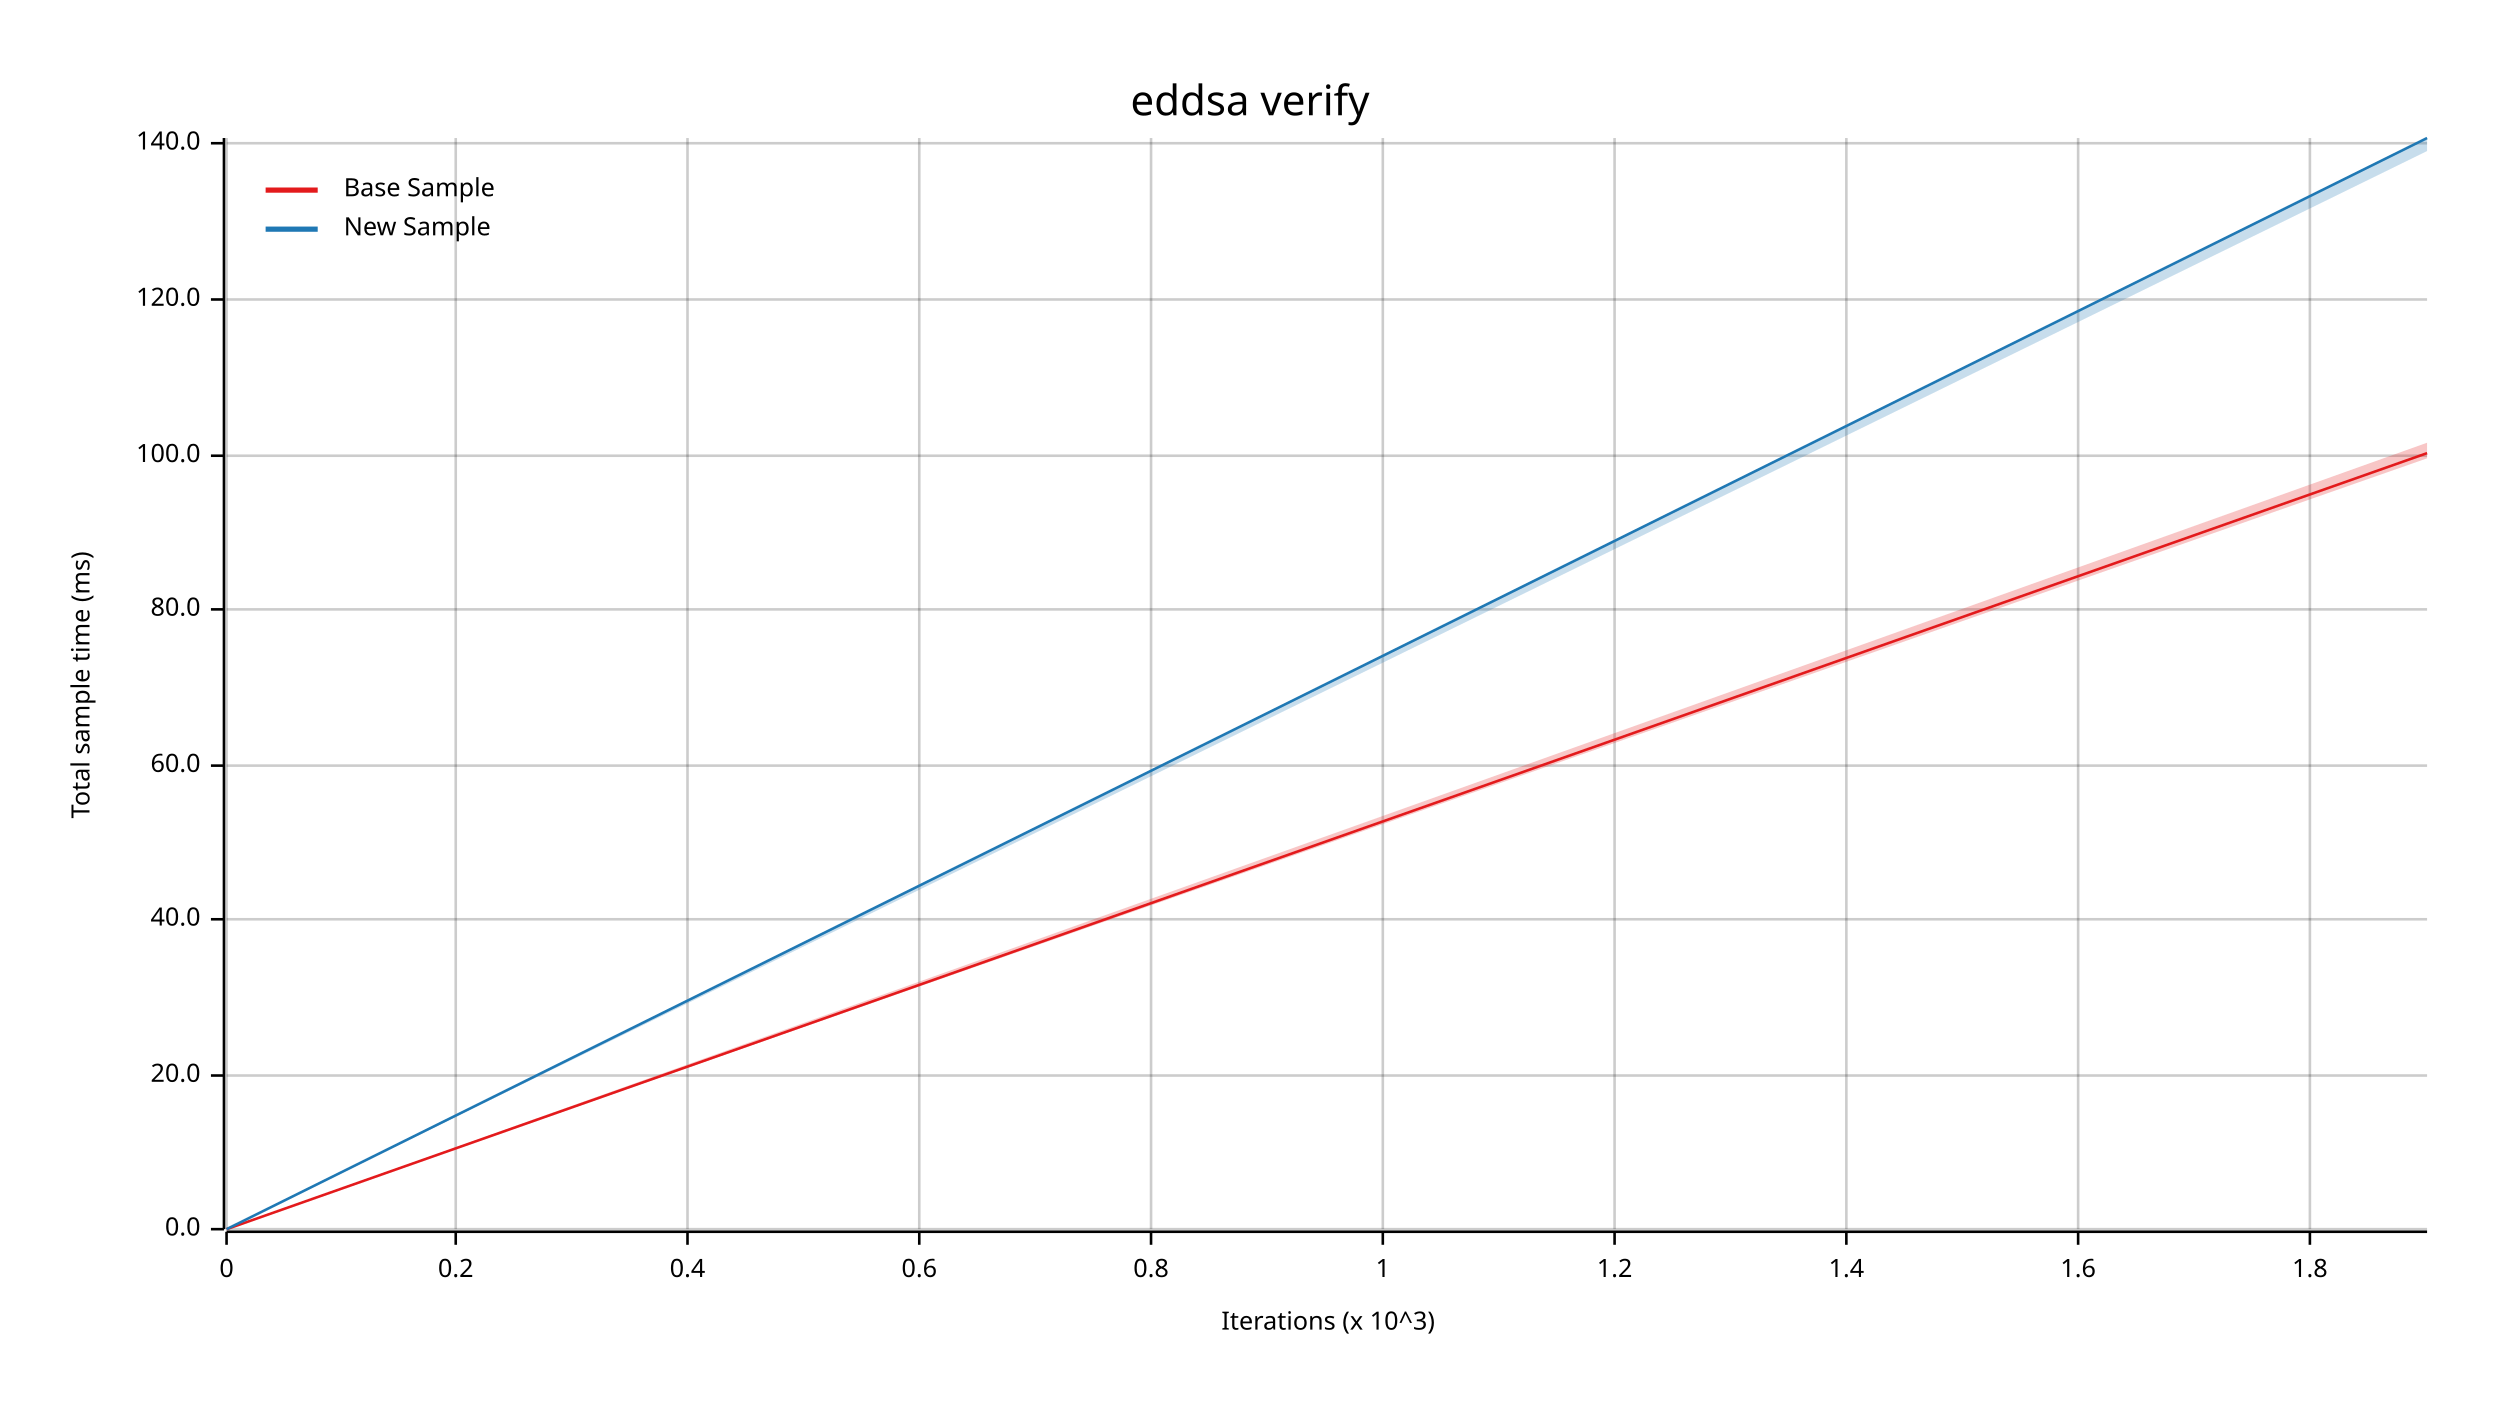
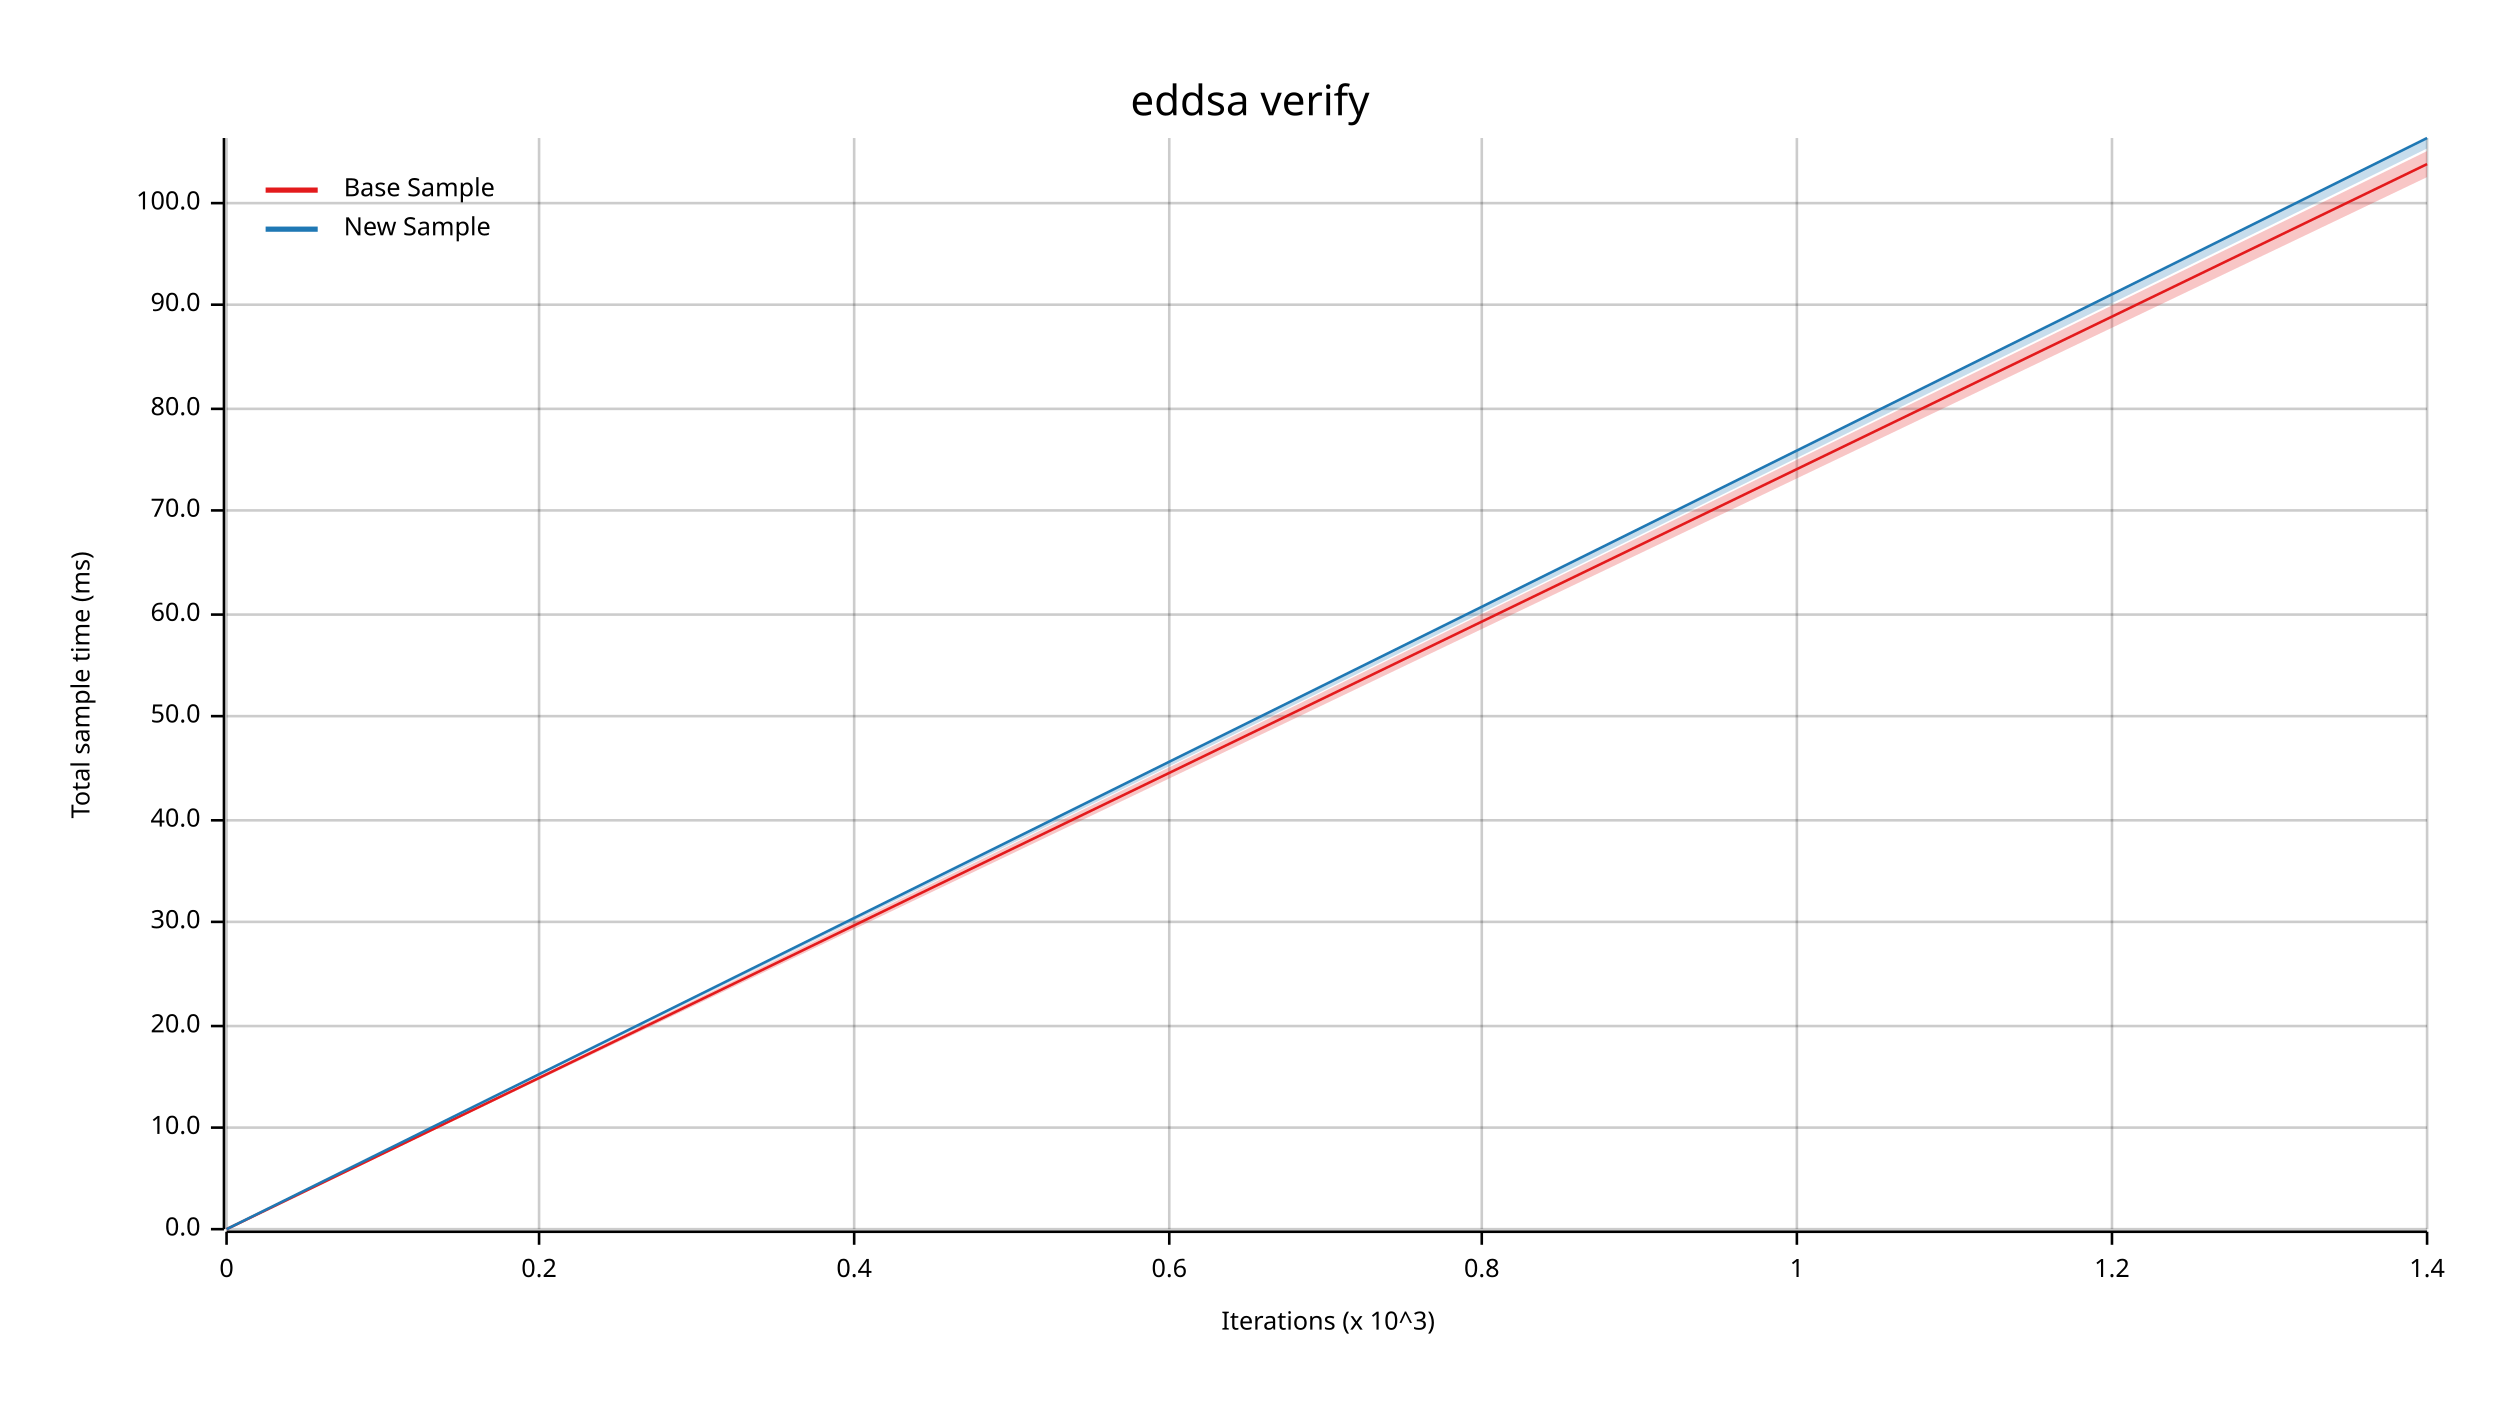
<svg xmlns="http://www.w3.org/2000/svg" width="960" height="540" viewBox="0 0 960 540">
  <text x="480" y="32" dy="0.76em" text-anchor="middle" font-family="sans-serif" font-size="16.129" opacity="1" fill="#000000">
eddsa verify
</text>
  <text x="27" y="263" dy="0.76em" text-anchor="middle" font-family="sans-serif" font-size="9.677" opacity="1" fill="#000000" transform="rotate(270, 27, 263)">
Total sample time (ms)
</text>
  <text x="510" y="513" dy="-0.5ex" text-anchor="middle" font-family="sans-serif" font-size="9.677" opacity="1" fill="#000000">
Iterations (x 10^3)
</text>
  <line opacity="0.2" stroke="#000000" stroke-width="1" x1="87" y1="472" x2="87" y2="53" />
-   <line opacity="0.2" stroke="#000000" stroke-width="1" x1="175" y1="472" x2="175" y2="53" />
-   <line opacity="0.2" stroke="#000000" stroke-width="1" x1="264" y1="472" x2="264" y2="53" />
-   <line opacity="0.2" stroke="#000000" stroke-width="1" x1="353" y1="472" x2="353" y2="53" />
-   <line opacity="0.2" stroke="#000000" stroke-width="1" x1="442" y1="472" x2="442" y2="53" />
-   <line opacity="0.2" stroke="#000000" stroke-width="1" x1="531" y1="472" x2="531" y2="53" />
-   <line opacity="0.2" stroke="#000000" stroke-width="1" x1="620" y1="472" x2="620" y2="53" />
-   <line opacity="0.2" stroke="#000000" stroke-width="1" x1="709" y1="472" x2="709" y2="53" />
-   <line opacity="0.2" stroke="#000000" stroke-width="1" x1="798" y1="472" x2="798" y2="53" />
-   <line opacity="0.2" stroke="#000000" stroke-width="1" x1="887" y1="472" x2="887" y2="53" />
+   <line opacity="0.2" stroke="#000000" stroke-width="1" x1="207" y1="472" x2="207" y2="53" />
+   <line opacity="0.2" stroke="#000000" stroke-width="1" x1="328" y1="472" x2="328" y2="53" />
+   <line opacity="0.2" stroke="#000000" stroke-width="1" x1="449" y1="472" x2="449" y2="53" />
+   <line opacity="0.2" stroke="#000000" stroke-width="1" x1="569" y1="472" x2="569" y2="53" />
+   <line opacity="0.2" stroke="#000000" stroke-width="1" x1="690" y1="472" x2="690" y2="53" />
+   <line opacity="0.2" stroke="#000000" stroke-width="1" x1="811" y1="472" x2="811" y2="53" />
+   <line opacity="0.2" stroke="#000000" stroke-width="1" x1="932" y1="472" x2="932" y2="53" />
  <line opacity="0.2" stroke="#000000" stroke-width="1" x1="87" y1="472" x2="932" y2="472" />
-   <line opacity="0.2" stroke="#000000" stroke-width="1" x1="87" y1="413" x2="932" y2="413" />
-   <line opacity="0.2" stroke="#000000" stroke-width="1" x1="87" y1="353" x2="932" y2="353" />
-   <line opacity="0.2" stroke="#000000" stroke-width="1" x1="87" y1="294" x2="932" y2="294" />
-   <line opacity="0.2" stroke="#000000" stroke-width="1" x1="87" y1="234" x2="932" y2="234" />
-   <line opacity="0.2" stroke="#000000" stroke-width="1" x1="87" y1="175" x2="932" y2="175" />
-   <line opacity="0.2" stroke="#000000" stroke-width="1" x1="87" y1="115" x2="932" y2="115" />
-   <line opacity="0.2" stroke="#000000" stroke-width="1" x1="87" y1="55" x2="932" y2="55" />
+   <line opacity="0.2" stroke="#000000" stroke-width="1" x1="87" y1="433" x2="932" y2="433" />
+   <line opacity="0.2" stroke="#000000" stroke-width="1" x1="87" y1="394" x2="932" y2="394" />
+   <line opacity="0.2" stroke="#000000" stroke-width="1" x1="87" y1="354" x2="932" y2="354" />
+   <line opacity="0.2" stroke="#000000" stroke-width="1" x1="87" y1="315" x2="932" y2="315" />
+   <line opacity="0.2" stroke="#000000" stroke-width="1" x1="87" y1="275" x2="932" y2="275" />
+   <line opacity="0.2" stroke="#000000" stroke-width="1" x1="87" y1="236" x2="932" y2="236" />
+   <line opacity="0.2" stroke="#000000" stroke-width="1" x1="87" y1="196" x2="932" y2="196" />
+   <line opacity="0.2" stroke="#000000" stroke-width="1" x1="87" y1="157" x2="932" y2="157" />
+   <line opacity="0.2" stroke="#000000" stroke-width="1" x1="87" y1="117" x2="932" y2="117" />
+   <line opacity="0.2" stroke="#000000" stroke-width="1" x1="87" y1="78" x2="932" y2="78" />
  <polyline fill="none" opacity="1" stroke="#000000" stroke-width="1" points="86,53 86,472 " />
  <text x="77" y="472" dy="0.5ex" text-anchor="end" font-family="sans-serif" font-size="9.677" opacity="1" fill="#000000">
0.0
</text>
  <polyline fill="none" opacity="1" stroke="#000000" stroke-width="1" points="81,472 86,472 " />
-   <text x="77" y="413" dy="0.5ex" text-anchor="end" font-family="sans-serif" font-size="9.677" opacity="1" fill="#000000">
+   <text x="77" y="433" dy="0.5ex" text-anchor="end" font-family="sans-serif" font-size="9.677" opacity="1" fill="#000000">
+ 10.0
+ </text>
+   <polyline fill="none" opacity="1" stroke="#000000" stroke-width="1" points="81,433 86,433 " />
+   <text x="77" y="394" dy="0.5ex" text-anchor="end" font-family="sans-serif" font-size="9.677" opacity="1" fill="#000000">
20.0
</text>
-   <polyline fill="none" opacity="1" stroke="#000000" stroke-width="1" points="81,413 86,413 " />
-   <text x="77" y="353" dy="0.5ex" text-anchor="end" font-family="sans-serif" font-size="9.677" opacity="1" fill="#000000">
+   <polyline fill="none" opacity="1" stroke="#000000" stroke-width="1" points="81,394 86,394 " />
+   <text x="77" y="354" dy="0.5ex" text-anchor="end" font-family="sans-serif" font-size="9.677" opacity="1" fill="#000000">
+ 30.0
+ </text>
+   <polyline fill="none" opacity="1" stroke="#000000" stroke-width="1" points="81,354 86,354 " />
+   <text x="77" y="315" dy="0.5ex" text-anchor="end" font-family="sans-serif" font-size="9.677" opacity="1" fill="#000000">
40.0
</text>
-   <polyline fill="none" opacity="1" stroke="#000000" stroke-width="1" points="81,353 86,353 " />
-   <text x="77" y="294" dy="0.5ex" text-anchor="end" font-family="sans-serif" font-size="9.677" opacity="1" fill="#000000">
+   <polyline fill="none" opacity="1" stroke="#000000" stroke-width="1" points="81,315 86,315 " />
+   <text x="77" y="275" dy="0.5ex" text-anchor="end" font-family="sans-serif" font-size="9.677" opacity="1" fill="#000000">
+ 50.0
+ </text>
+   <polyline fill="none" opacity="1" stroke="#000000" stroke-width="1" points="81,275 86,275 " />
+   <text x="77" y="236" dy="0.5ex" text-anchor="end" font-family="sans-serif" font-size="9.677" opacity="1" fill="#000000">
60.0
</text>
-   <polyline fill="none" opacity="1" stroke="#000000" stroke-width="1" points="81,294 86,294 " />
-   <text x="77" y="234" dy="0.5ex" text-anchor="end" font-family="sans-serif" font-size="9.677" opacity="1" fill="#000000">
+   <polyline fill="none" opacity="1" stroke="#000000" stroke-width="1" points="81,236 86,236 " />
+   <text x="77" y="196" dy="0.5ex" text-anchor="end" font-family="sans-serif" font-size="9.677" opacity="1" fill="#000000">
+ 70.0
+ </text>
+   <polyline fill="none" opacity="1" stroke="#000000" stroke-width="1" points="81,196 86,196 " />
+   <text x="77" y="157" dy="0.5ex" text-anchor="end" font-family="sans-serif" font-size="9.677" opacity="1" fill="#000000">
80.0
</text>
-   <polyline fill="none" opacity="1" stroke="#000000" stroke-width="1" points="81,234 86,234 " />
-   <text x="77" y="175" dy="0.5ex" text-anchor="end" font-family="sans-serif" font-size="9.677" opacity="1" fill="#000000">
+   <polyline fill="none" opacity="1" stroke="#000000" stroke-width="1" points="81,157 86,157 " />
+   <text x="77" y="117" dy="0.5ex" text-anchor="end" font-family="sans-serif" font-size="9.677" opacity="1" fill="#000000">
+ 90.0
+ </text>
+   <polyline fill="none" opacity="1" stroke="#000000" stroke-width="1" points="81,117 86,117 " />
+   <text x="77" y="78" dy="0.5ex" text-anchor="end" font-family="sans-serif" font-size="9.677" opacity="1" fill="#000000">
100.0
</text>
-   <polyline fill="none" opacity="1" stroke="#000000" stroke-width="1" points="81,175 86,175 " />
-   <text x="77" y="115" dy="0.5ex" text-anchor="end" font-family="sans-serif" font-size="9.677" opacity="1" fill="#000000">
- 120.0
- </text>
-   <polyline fill="none" opacity="1" stroke="#000000" stroke-width="1" points="81,115 86,115 " />
-   <text x="77" y="55" dy="0.5ex" text-anchor="end" font-family="sans-serif" font-size="9.677" opacity="1" fill="#000000">
- 140.0
- </text>
-   <polyline fill="none" opacity="1" stroke="#000000" stroke-width="1" points="81,55 86,55 " />
+   <polyline fill="none" opacity="1" stroke="#000000" stroke-width="1" points="81,78 86,78 " />
  <polyline fill="none" opacity="1" stroke="#000000" stroke-width="1" points="87,473 932,473 " />
  <text x="87" y="483" dy="0.76em" text-anchor="middle" font-family="sans-serif" font-size="9.677" opacity="1" fill="#000000">
0
</text>
  <polyline fill="none" opacity="1" stroke="#000000" stroke-width="1" points="87,473 87,478 " />
-   <text x="175" y="483" dy="0.76em" text-anchor="middle" font-family="sans-serif" font-size="9.677" opacity="1" fill="#000000">
+   <text x="207" y="483" dy="0.76em" text-anchor="middle" font-family="sans-serif" font-size="9.677" opacity="1" fill="#000000">
0.2
</text>
-   <polyline fill="none" opacity="1" stroke="#000000" stroke-width="1" points="175,473 175,478 " />
-   <text x="264" y="483" dy="0.76em" text-anchor="middle" font-family="sans-serif" font-size="9.677" opacity="1" fill="#000000">
+   <polyline fill="none" opacity="1" stroke="#000000" stroke-width="1" points="207,473 207,478 " />
+   <text x="328" y="483" dy="0.76em" text-anchor="middle" font-family="sans-serif" font-size="9.677" opacity="1" fill="#000000">
0.4
</text>
-   <polyline fill="none" opacity="1" stroke="#000000" stroke-width="1" points="264,473 264,478 " />
-   <text x="353" y="483" dy="0.76em" text-anchor="middle" font-family="sans-serif" font-size="9.677" opacity="1" fill="#000000">
+   <polyline fill="none" opacity="1" stroke="#000000" stroke-width="1" points="328,473 328,478 " />
+   <text x="449" y="483" dy="0.76em" text-anchor="middle" font-family="sans-serif" font-size="9.677" opacity="1" fill="#000000">
0.6
</text>
-   <polyline fill="none" opacity="1" stroke="#000000" stroke-width="1" points="353,473 353,478 " />
-   <text x="442" y="483" dy="0.76em" text-anchor="middle" font-family="sans-serif" font-size="9.677" opacity="1" fill="#000000">
+   <polyline fill="none" opacity="1" stroke="#000000" stroke-width="1" points="449,473 449,478 " />
+   <text x="569" y="483" dy="0.76em" text-anchor="middle" font-family="sans-serif" font-size="9.677" opacity="1" fill="#000000">
0.8
</text>
-   <polyline fill="none" opacity="1" stroke="#000000" stroke-width="1" points="442,473 442,478 " />
-   <text x="531" y="483" dy="0.76em" text-anchor="middle" font-family="sans-serif" font-size="9.677" opacity="1" fill="#000000">
+   <polyline fill="none" opacity="1" stroke="#000000" stroke-width="1" points="569,473 569,478 " />
+   <text x="690" y="483" dy="0.76em" text-anchor="middle" font-family="sans-serif" font-size="9.677" opacity="1" fill="#000000">
1
</text>
-   <polyline fill="none" opacity="1" stroke="#000000" stroke-width="1" points="531,473 531,478 " />
-   <text x="620" y="483" dy="0.76em" text-anchor="middle" font-family="sans-serif" font-size="9.677" opacity="1" fill="#000000">
+   <polyline fill="none" opacity="1" stroke="#000000" stroke-width="1" points="690,473 690,478 " />
+   <text x="811" y="483" dy="0.76em" text-anchor="middle" font-family="sans-serif" font-size="9.677" opacity="1" fill="#000000">
1.2
</text>
-   <polyline fill="none" opacity="1" stroke="#000000" stroke-width="1" points="620,473 620,478 " />
-   <text x="709" y="483" dy="0.76em" text-anchor="middle" font-family="sans-serif" font-size="9.677" opacity="1" fill="#000000">
+   <polyline fill="none" opacity="1" stroke="#000000" stroke-width="1" points="811,473 811,478 " />
+   <text x="932" y="483" dy="0.76em" text-anchor="middle" font-family="sans-serif" font-size="9.677" opacity="1" fill="#000000">
1.4
</text>
-   <polyline fill="none" opacity="1" stroke="#000000" stroke-width="1" points="709,473 709,478 " />
-   <text x="798" y="483" dy="0.76em" text-anchor="middle" font-family="sans-serif" font-size="9.677" opacity="1" fill="#000000">
- 1.6
- </text>
-   <polyline fill="none" opacity="1" stroke="#000000" stroke-width="1" points="798,473 798,478 " />
-   <text x="887" y="483" dy="0.76em" text-anchor="middle" font-family="sans-serif" font-size="9.677" opacity="1" fill="#000000">
- 1.8
- </text>
-   <polyline fill="none" opacity="1" stroke="#000000" stroke-width="1" points="887,473 887,478 " />
-   <polyline fill="none" opacity="1" stroke="#E31A1C" stroke-width="1" points="87,472 932,174 " />
-   <polygon opacity="0.25" fill="#E31A1C" points="87,472 932,176 932,170 " />
+   <polyline fill="none" opacity="1" stroke="#000000" stroke-width="1" points="932,473 932,478 " />
+   <polyline fill="none" opacity="1" stroke="#E31A1C" stroke-width="1" points="87,472 932,63 " />
+   <polygon opacity="0.25" fill="#E31A1C" points="87,472 932,68 932,58 " />
  <polyline fill="none" opacity="1" stroke="#1F78B4" stroke-width="1" points="87,472 932,53 " />
-   <polygon opacity="0.25" fill="#1F78B4" points="87,472 932,58 932,53 " />
+   <polygon opacity="0.25" fill="#1F78B4" points="87,472 932,57 932,53 " />
  <text x="132" y="68" dy="0.76em" text-anchor="start" font-family="sans-serif" font-size="9.677" opacity="1" fill="#000000">
Base Sample
</text>
  <text x="132" y="83" dy="0.76em" text-anchor="start" font-family="sans-serif" font-size="9.677" opacity="1" fill="#000000">
New Sample
</text>
  <polyline fill="none" opacity="1" stroke="#E31A1C" stroke-width="2" points="102,73 122,73 " />
  <polyline fill="none" opacity="1" stroke="#1F78B4" stroke-width="2" points="102,88 122,88 " />
</svg>
